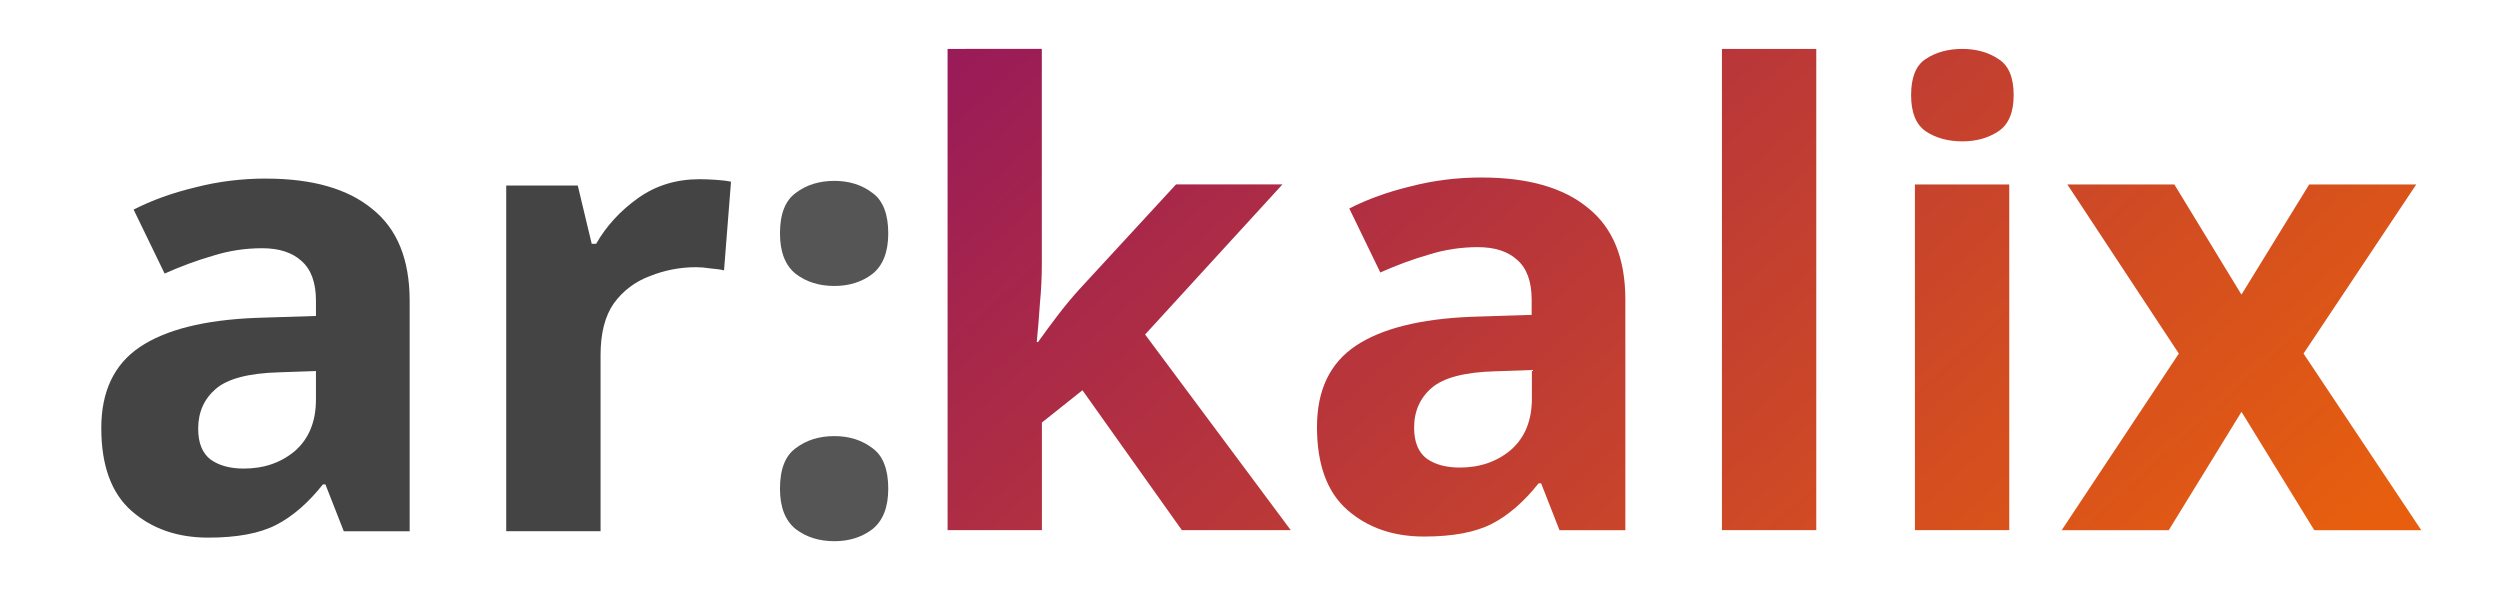
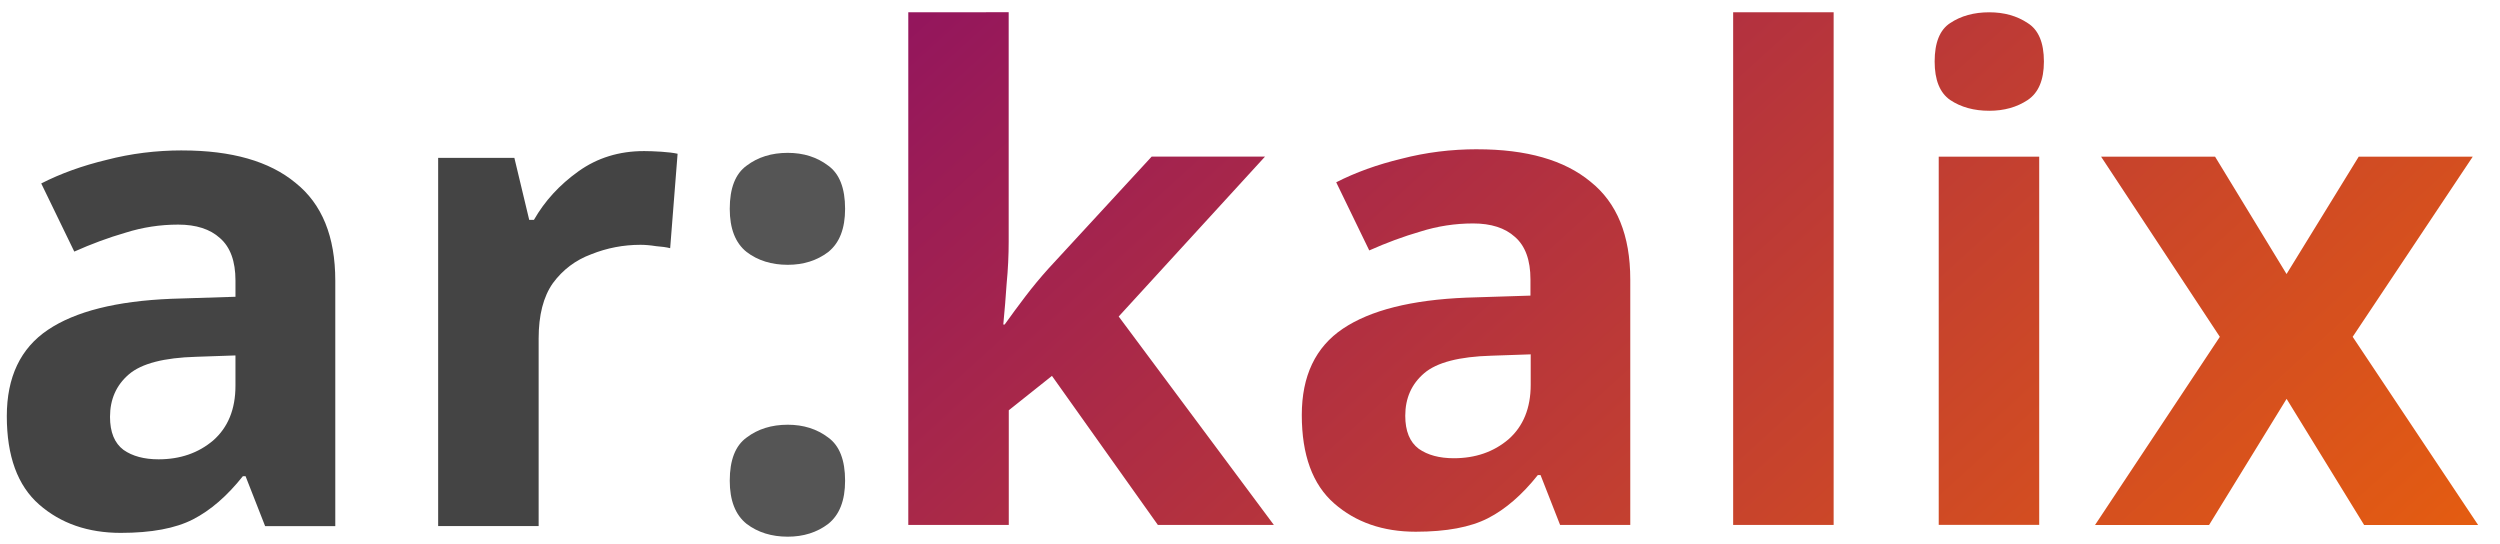
- <svg xmlns="http://www.w3.org/2000/svg" version="1.1" width="196" height="48">
+ <svg xmlns="http://www.w3.org/2000/svg" width="184" height="40" version="1.1">
  <defs>
    <linearGradient id="a" x1="80" x2="160" y1="-24" y2="64" gradientUnits="userSpaceOnUse">
      <stop stop-color="#8c0f64" offset="0" />
      <stop stop-color="#e75f0e" offset="1" />
    </linearGradient>
  </defs>
-   <path d="m20.85 14c-1.92 0-3.772 0.231-5.559 0.695-1.787 0.43-3.393 1.009-4.816 1.737l2.432 5.015c1.258-0.562 2.516-1.028 3.773-1.392 1.258-0.397 2.549-0.594 3.872-0.594 1.324 0 2.35 0.33 3.078 0.992 0.761 0.662 1.141 1.704 1.141 3.127v1.192l-4.718 0.149c-4.038 0.165-7.064 0.926-9.084 2.283-2.019 1.357-3.028 3.475-3.028 6.356 0 2.945 0.793 5.113 2.382 6.505 1.589 1.39 3.592 2.085 6.008 2.085 2.25 0 4.022-0.332 5.312-0.994 1.291-0.662 2.514-1.721 3.672-3.178h0.198l1.44 3.674h5.164v-18.07c0-3.243-0.977-5.641-2.929-7.196-1.92-1.589-4.699-2.384-8.342-2.384zm33.98 0.05c-1.82 0-3.426 0.496-4.816 1.489-1.39 0.993-2.482 2.184-3.277 3.574h-0.347l-1.093-4.566h-5.609v27.1h7.396v-13.8c0-1.721 0.347-3.078 1.043-4.069 0.728-0.993 1.672-1.705 2.83-2.135 1.158-0.463 2.366-0.695 3.624-0.695 0.331 0 0.711 0.031 1.141 0.099 0.43 0.031 0.777 0.083 1.042 0.149l0.547-6.95c-0.298-0.066-0.695-0.117-1.192-0.149-0.496-0.031-0.927-0.048-1.291-0.048zm-30.06 15.04v2.234c0 1.721-0.546 3.062-1.638 4.022-1.092 0.927-2.433 1.39-4.022 1.39-1.059 0-1.92-0.231-2.581-0.695-0.662-0.496-0.992-1.307-0.992-2.432 0-1.291 0.463-2.335 1.39-3.129 0.927-0.794 2.58-1.225 4.964-1.291z" fill="#444" />
-   <path d="m61.15 18.3q0-2.284 1.241-3.177 1.241-0.943 3.028-0.943 1.738 0 2.979 0.943 1.241 0.894 1.241 3.177 0 2.184-1.241 3.177-1.241 0.943-2.979 0.943-1.787 0-3.028-0.943-1.241-0.993-1.241-3.177zm0 20.01q0-2.284 1.241-3.177 1.241-0.943 3.028-0.943 1.738 0 2.979 0.943 1.241 0.894 1.241 3.177 0 2.184-1.241 3.177-1.241 0.943-2.979 0.943-1.787 0-3.028-0.943-1.241-0.993-1.241-3.177z" fill="#555" />
-   <path d="m74.29 3.835v37.73h7.396v-8.439l3.178-2.531 7.795 10.97h8.537l-11.42-15.34 10.77-11.77h-8.342l-7.595 8.24c-0.596 0.662-1.159 1.341-1.689 2.036-0.53 0.695-1.041 1.39-1.537 2.085h-0.101c0.099-1.026 0.182-2.035 0.248-3.028 0.099-1.026 0.149-2.053 0.149-3.079v-16.88zm60.71 0v37.73h7.396v-37.73zm18.85 0c-1.125 0-2.084 0.264-2.879 0.794-0.761 0.496-1.141 1.44-1.141 2.83 0 1.357 0.38 2.3 1.141 2.83 0.794 0.53 1.753 0.794 2.879 0.794 1.092 0 2.036-0.264 2.83-0.794 0.794-0.53 1.192-1.473 1.192-2.83 0-1.39-0.398-2.334-1.192-2.83-0.794-0.53-1.738-0.794-2.83-0.794zm-37.69 10.08c-1.92 0-3.772 0.231-5.559 0.695-1.787 0.43-3.393 1.009-4.816 1.737l2.432 5.015c1.258-0.562 2.516-1.028 3.773-1.392 1.258-0.397 2.549-0.594 3.872-0.594 1.324 0 2.35 0.33 3.079 0.992 0.761 0.662 1.141 1.704 1.141 3.127v1.192l-4.718 0.149c-4.038 0.165-7.064 0.926-9.084 2.283-2.019 1.357-3.028 3.475-3.028 6.356 0 2.945 0.793 5.113 2.382 6.505 1.589 1.392 3.592 2.085 6.008 2.085 2.25 0 4.022-0.332 5.312-0.994 1.291-0.662 2.514-1.721 3.672-3.178h0.198l1.44 3.674h5.164v-18.07c0-3.243-0.977-5.641-2.929-7.196-1.92-1.589-4.699-2.384-8.342-2.384zm33.97 0.545v27.1h7.396v-27.1zm11.95 0 8.74 13.26-9.186 13.85h8.393l5.707-9.284 5.707 9.284h8.389l-9.233-13.85 8.838-13.26h-8.393l-5.312 8.639-5.261-8.639zm-41.98 14.55v2.234c0 1.721-0.546 3.062-1.638 4.022-1.092 0.927-2.433 1.39-4.022 1.39-1.059 0-1.92-0.231-2.581-0.695-0.662-0.496-0.992-1.307-0.992-2.432 0-1.291 0.463-2.335 1.39-3.129 0.927-0.794 2.58-1.225 4.964-1.291z" fill="url(#a)" />
+   <path d="m13.41 11.07c-1.92 0-3.772 0.231-5.559 0.695-1.787 0.43-3.393 1.009-4.816 1.737l2.432 5.015c1.258-0.562 2.516-1.028 3.773-1.392 1.258-0.397 2.549-0.594 3.872-0.594 1.324 0 2.35 0.33 3.078 0.992 0.761 0.662 1.141 1.704 1.141 3.127v1.192l-4.718 0.149c-4.038 0.165-7.064 0.926-9.084 2.283-2.019 1.357-3.028 3.475-3.028 6.356 0 2.945 0.793 5.113 2.382 6.505 1.589 1.39 3.592 2.085 6.008 2.085 2.25 0 4.022-0.332 5.312-0.994 1.291-0.662 2.514-1.721 3.672-3.178h0.198l1.44 3.674h5.164v-18.07c0-3.243-0.977-5.641-2.929-7.196-1.92-1.589-4.699-2.384-8.342-2.384zm33.98 0.05c-1.82 0-3.426 0.496-4.816 1.489-1.39 0.993-2.482 2.184-3.277 3.574h-0.347l-1.093-4.566h-5.609v27.1h7.396v-13.8c0-1.721 0.347-3.078 1.043-4.069 0.728-0.993 1.672-1.705 2.83-2.135 1.158-0.463 2.366-0.695 3.624-0.695 0.331 0 0.711 0.031 1.141 0.099 0.43 0.031 0.777 0.083 1.042 0.149l0.547-6.95c-0.298-0.066-0.695-0.117-1.192-0.149-0.496-0.031-0.927-0.048-1.291-0.048zm-30.06 15.04v2.234c0 1.721-0.546 3.062-1.638 4.022-1.092 0.927-2.433 1.39-4.022 1.39-1.059 0-1.92-0.231-2.581-0.695-0.662-0.496-0.992-1.307-0.992-2.432 0-1.291 0.463-2.335 1.39-3.129 0.927-0.794 2.58-1.225 4.964-1.291z" fill="#444" />
+   <path d="m53.71 15.37q0-2.284 1.241-3.177 1.241-0.943 3.028-0.943 1.738 0 2.979 0.943 1.241 0.894 1.241 3.177 0 2.184-1.241 3.177-1.241 0.943-2.979 0.943-1.787 0-3.028-0.943-1.241-0.993-1.241-3.177zm0 20.01q0-2.284 1.241-3.177 1.241-0.943 3.028-0.943 1.738 0 2.979 0.943 1.241 0.894 1.241 3.177 0 2.184-1.241 3.177-1.241 0.943-2.979 0.943-1.787 0-3.028-0.943-1.241-0.993-1.241-3.177z" fill="#555" />
+   <path d="m66.85 0.905v37.73h7.396v-8.439l3.178-2.531 7.795 10.97h8.537l-11.42-15.34 10.77-11.77h-8.342l-7.595 8.24c-0.596 0.662-1.159 1.341-1.689 2.036-0.53 0.695-1.041 1.39-1.537 2.085h-0.101c0.099-1.026 0.182-2.035 0.248-3.028 0.099-1.026 0.149-2.053 0.149-3.079v-16.88zm60.71 0v37.73h7.396v-37.73zm18.85 0c-1.125 0-2.084 0.264-2.879 0.794-0.761 0.496-1.141 1.44-1.141 2.83 0 1.357 0.38 2.3 1.141 2.83 0.794 0.53 1.753 0.794 2.879 0.794 1.092 0 2.036-0.264 2.83-0.794 0.794-0.53 1.192-1.473 1.192-2.83 0-1.39-0.398-2.334-1.192-2.83-0.794-0.53-1.738-0.794-2.83-0.794zm-37.69 10.08c-1.92 0-3.772 0.231-5.559 0.695-1.787 0.43-3.393 1.009-4.816 1.737l2.432 5.015c1.258-0.562 2.516-1.028 3.773-1.392 1.258-0.397 2.549-0.594 3.872-0.594 1.324 0 2.35 0.33 3.079 0.992 0.761 0.662 1.141 1.704 1.141 3.127v1.192l-4.718 0.149c-4.038 0.165-7.064 0.926-9.084 2.283-2.019 1.357-3.028 3.475-3.028 6.356 0 2.945 0.793 5.113 2.382 6.505 1.589 1.392 3.592 2.085 6.008 2.085 2.25 0 4.022-0.332 5.312-0.994 1.291-0.662 2.514-1.721 3.672-3.178h0.198l1.44 3.674h5.164v-18.07c0-3.243-0.977-5.641-2.929-7.196-1.92-1.589-4.699-2.384-8.342-2.384zm33.97 0.545v27.1h7.396v-27.1zm11.95 0 8.74 13.26-9.186 13.85h8.393l5.707-9.284 5.707 9.284h8.389l-9.233-13.85 8.838-13.26h-8.393l-5.312 8.639-5.261-8.639zm-41.98 14.55v2.234c0 1.721-0.546 3.062-1.638 4.022-1.092 0.927-2.433 1.39-4.022 1.39-1.059 0-1.92-0.231-2.581-0.695-0.662-0.496-0.992-1.307-0.992-2.432 0-1.291 0.463-2.335 1.39-3.129 0.927-0.794 2.58-1.225 4.964-1.291z" fill="url(#a)" />
</svg>
